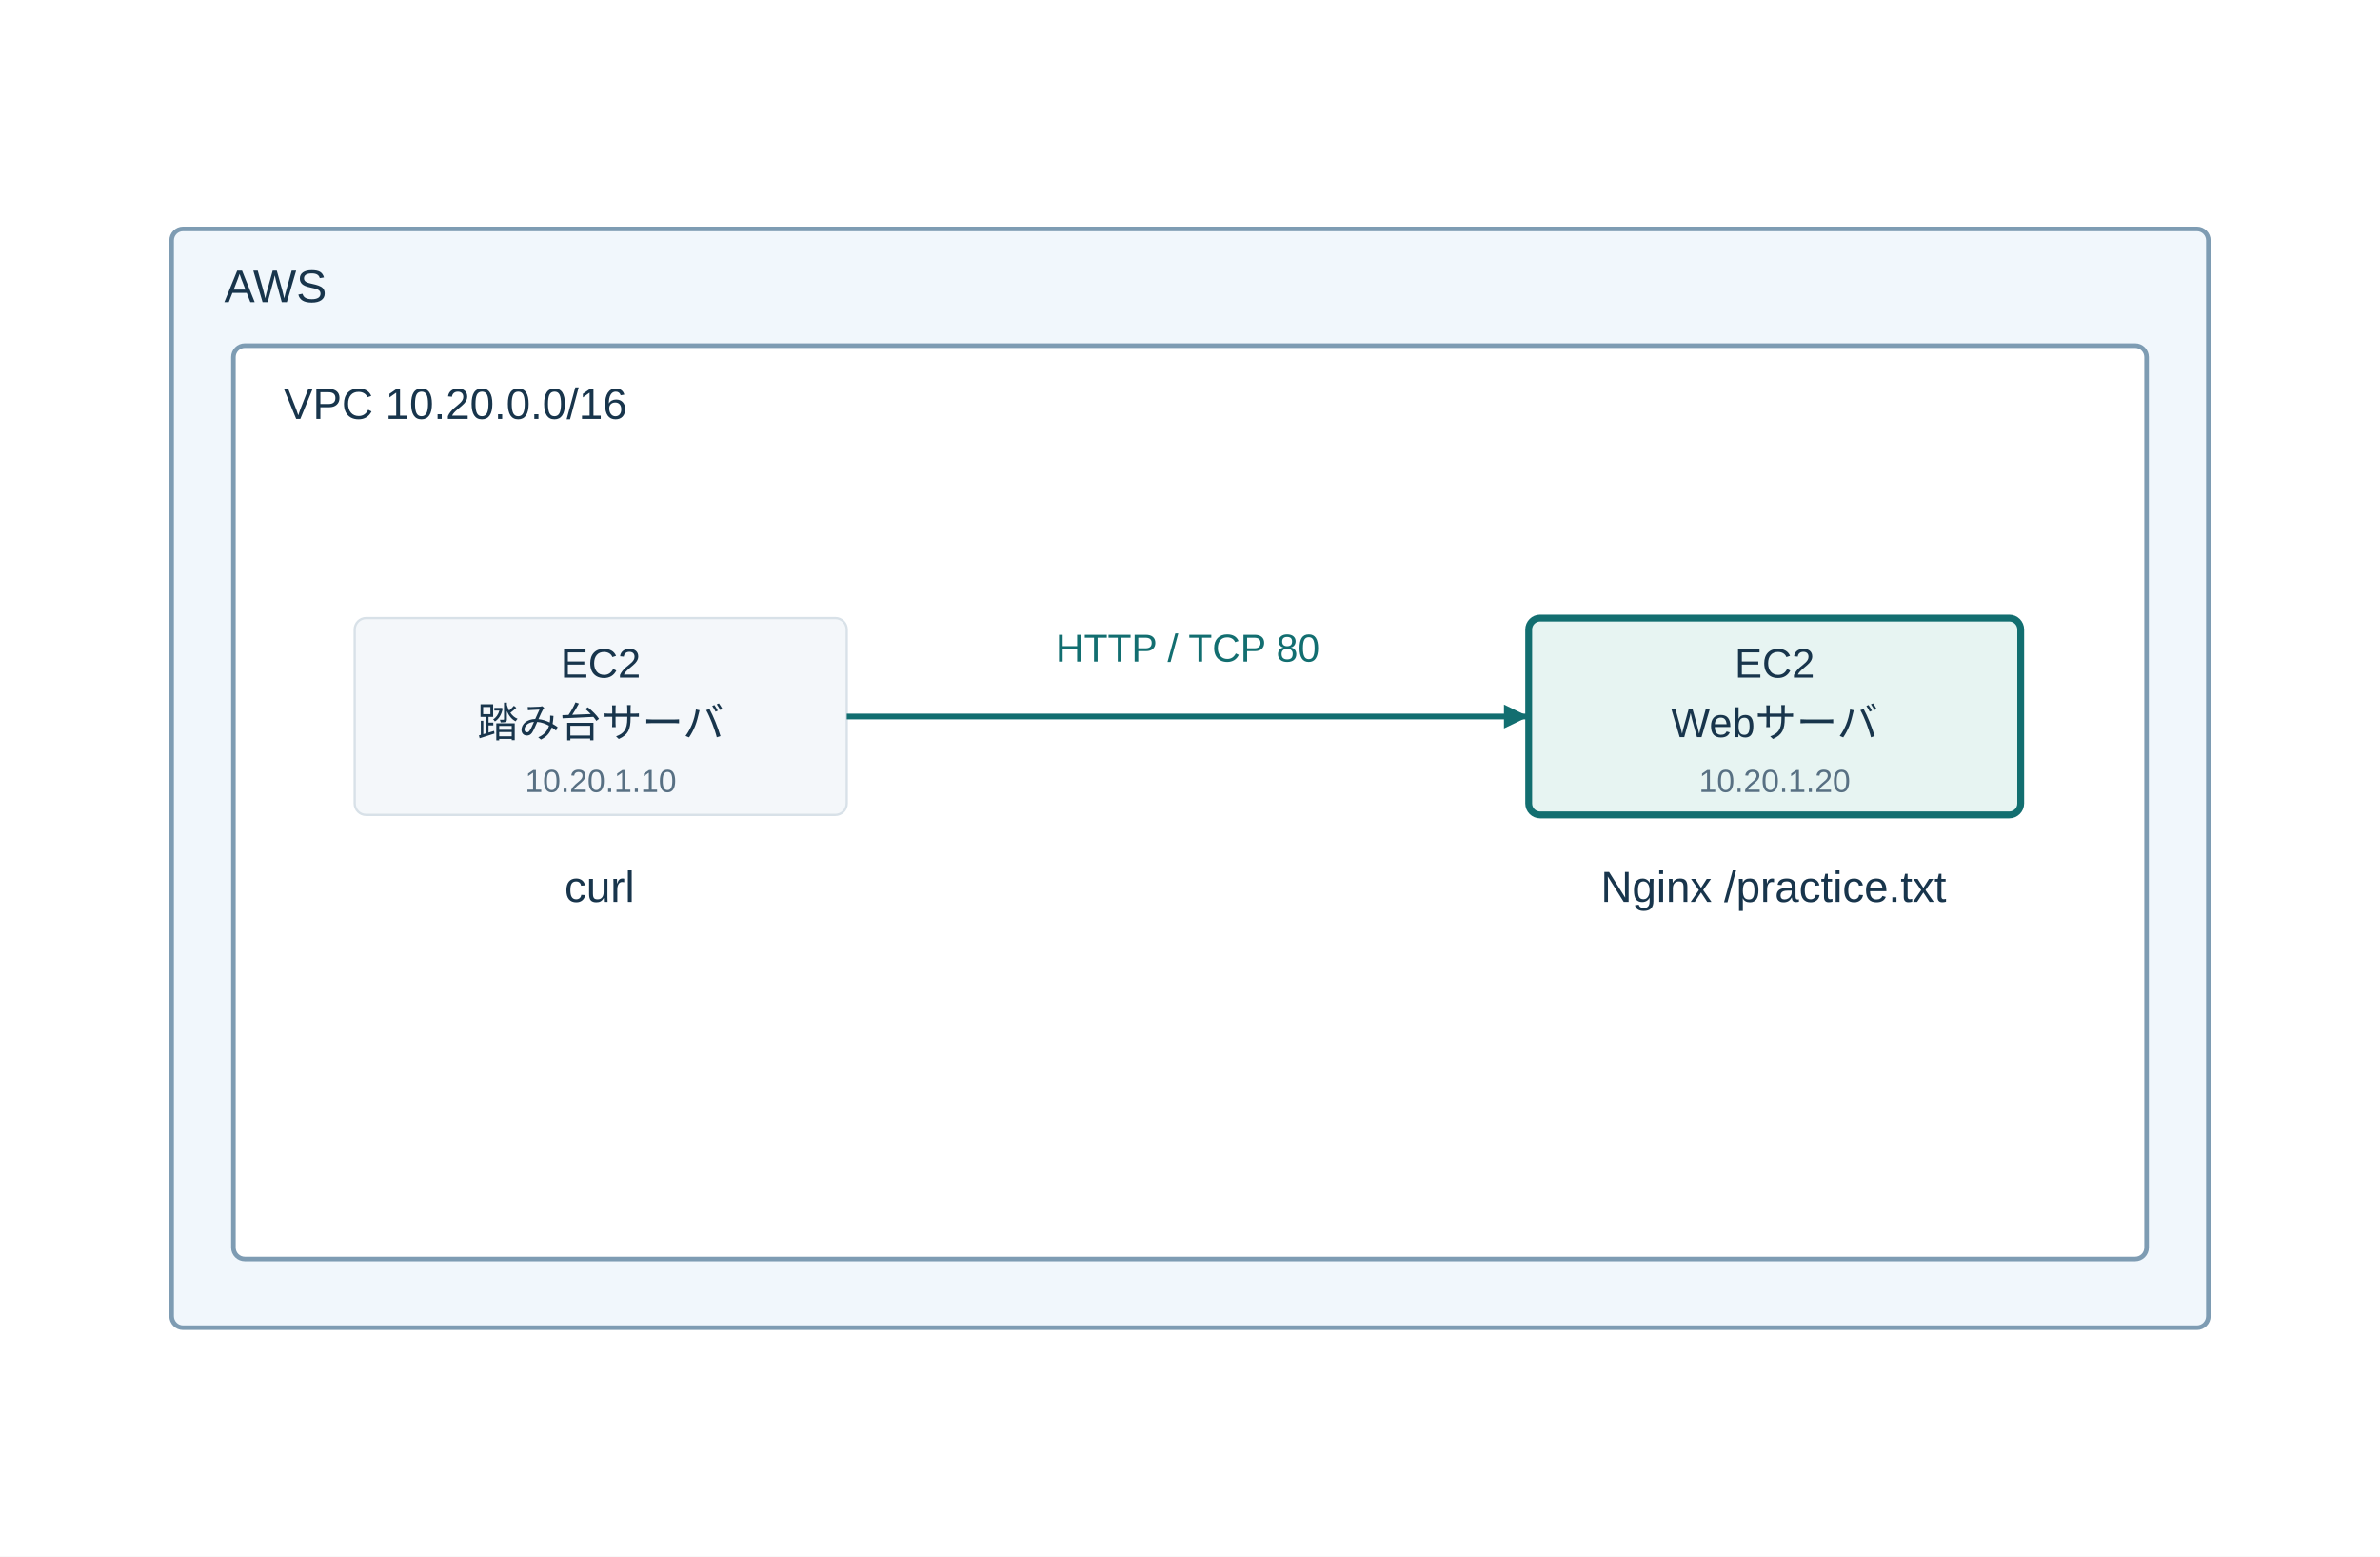
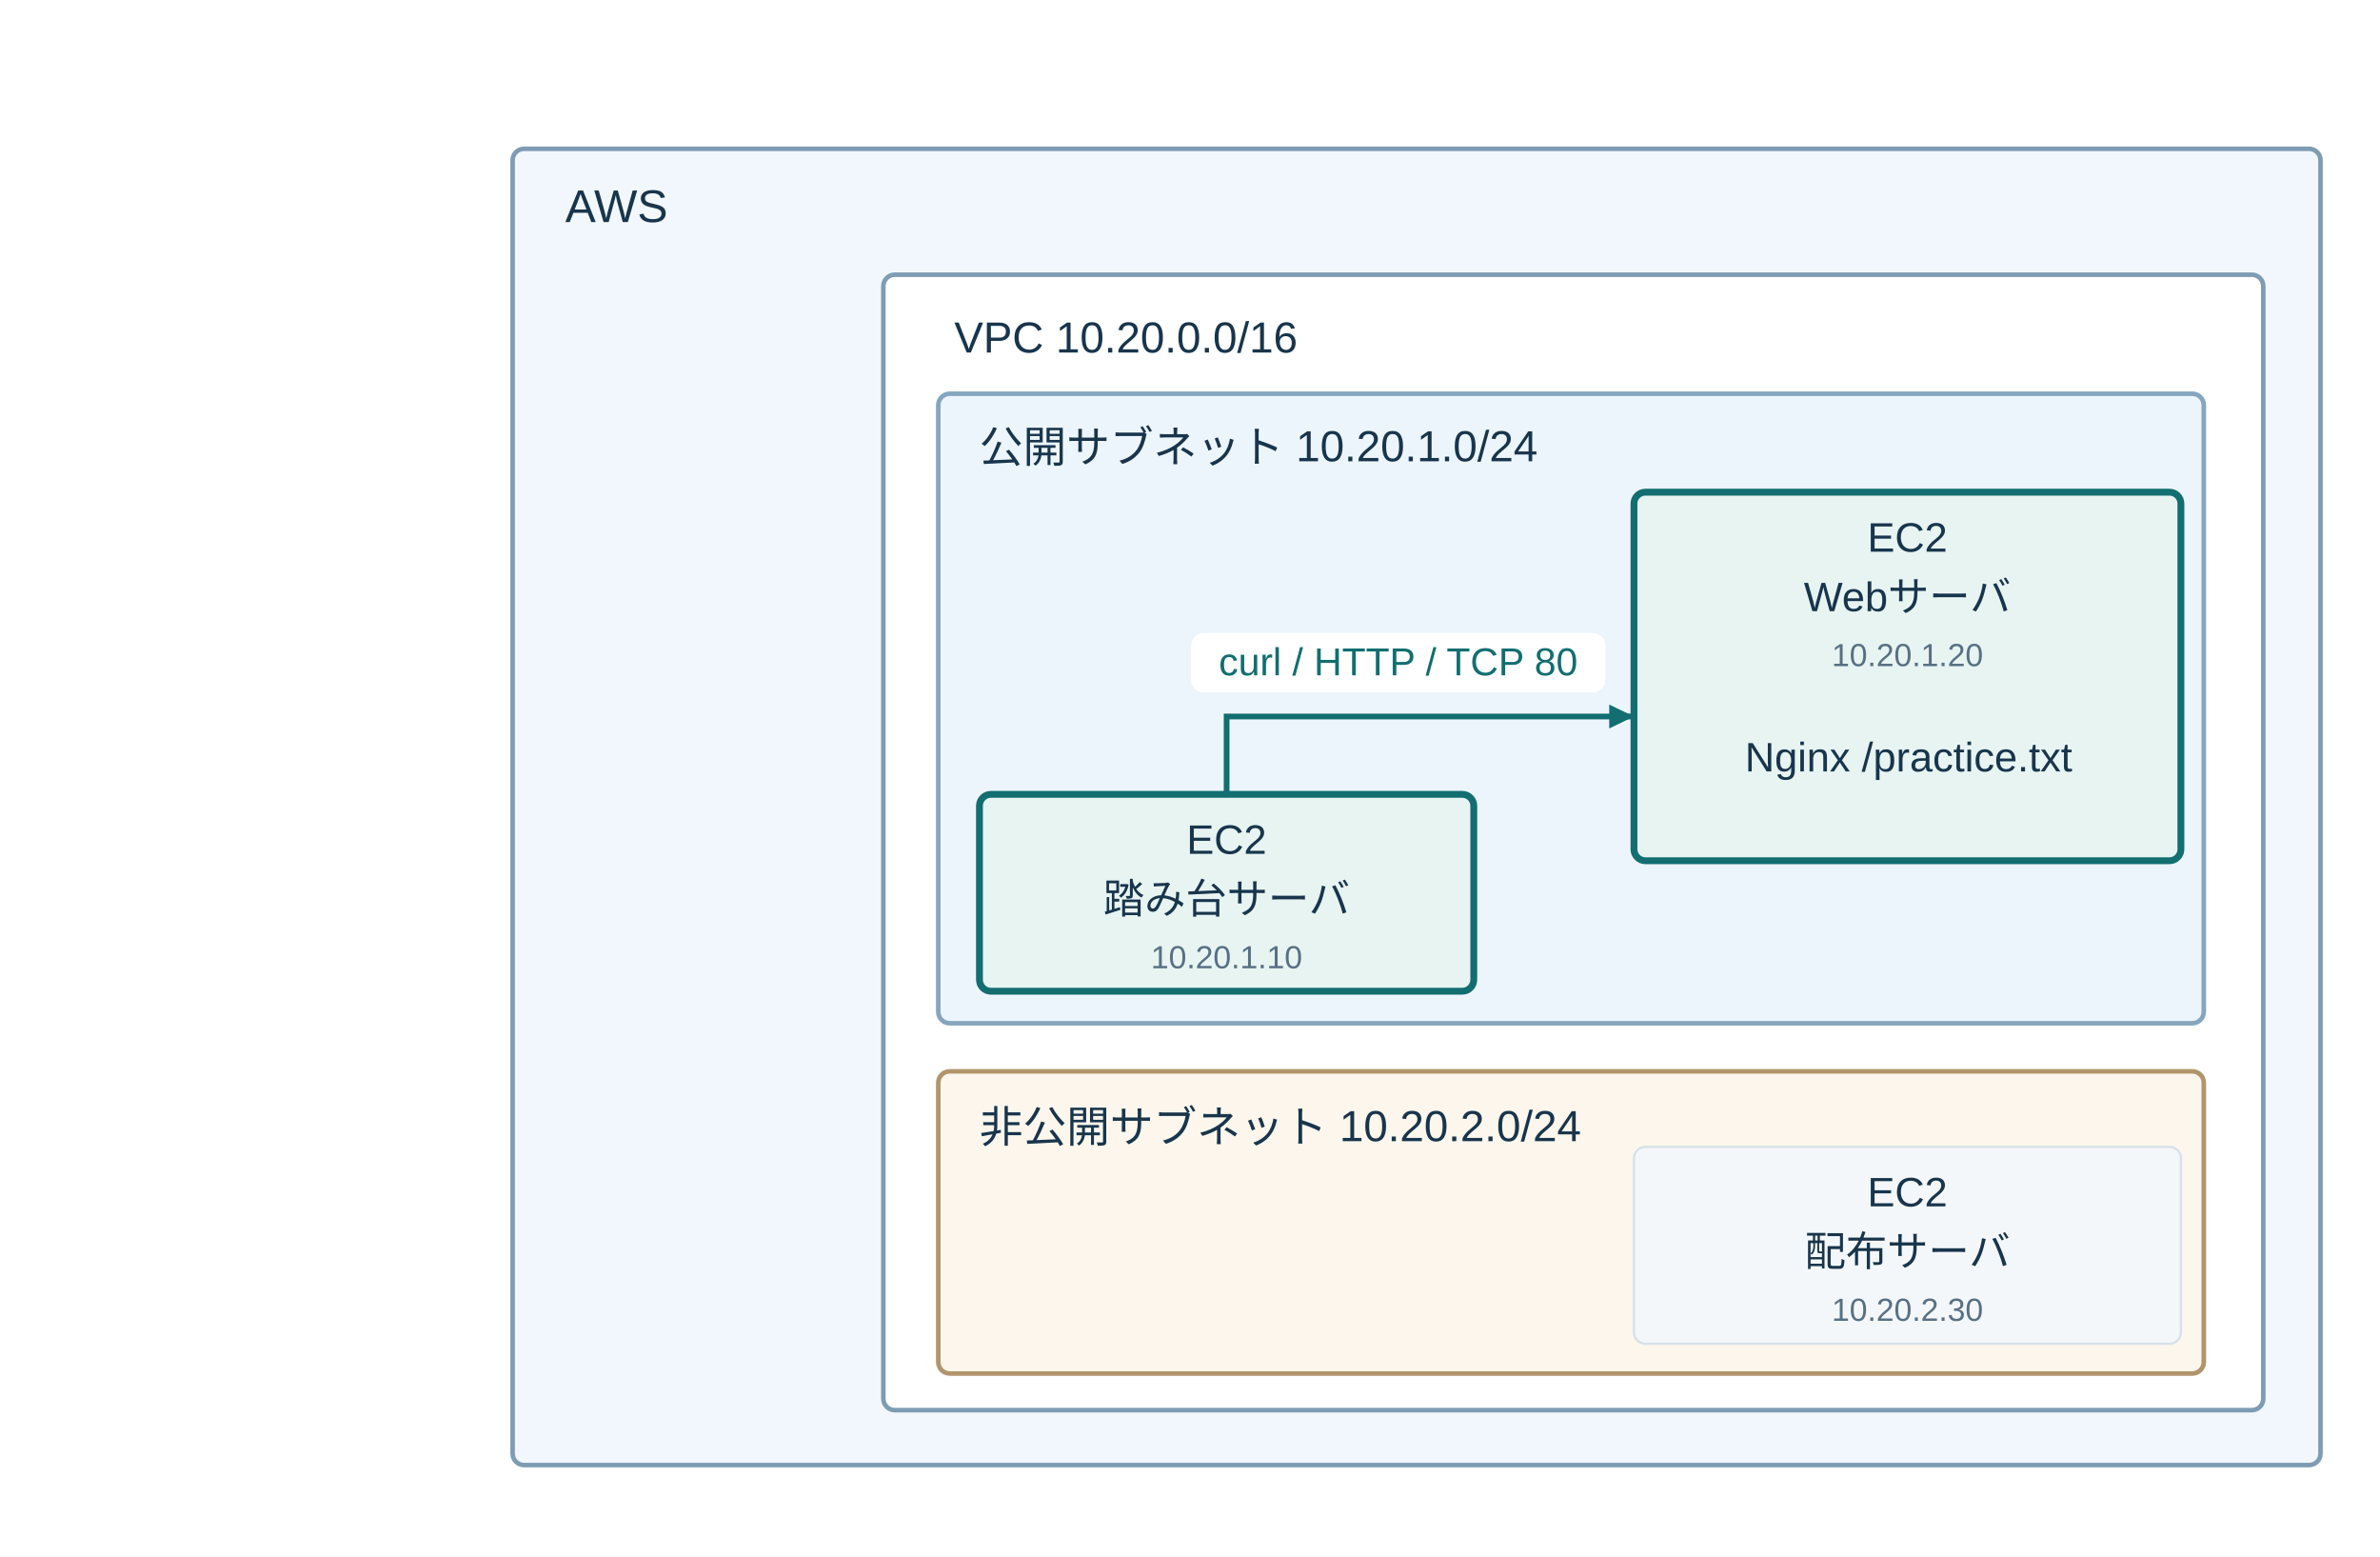
<svg xmlns="http://www.w3.org/2000/svg" width="1040" height="680" viewBox="0 0 1040 680" role="img">
  <rect width="1040" height="680" fill="white" />
-   <rect x="75" y="100" width="890" height="480" rx="5" fill="#f1f7fc" stroke="#7e9cb3" stroke-width="2" />
-   <text x="98" y="132" font-size="20" font-family="Arial,MS Gothic,sans-serif" fill="#18354c">AWS</text>
-   <rect x="102" y="151" width="836" height="399" rx="5" fill="white" stroke="#7e9cb3" stroke-width="2" />
-   <text x="124" y="183" font-size="19" font-family="Arial,MS Gothic,sans-serif" fill="#18354c">VPC  10.20.0.0/16</text>
-   <rect x="155" y="270" width="215" height="86" rx="5" fill="#f4f7fa" stroke="#d8e1e8" stroke-width="1" />
-   <text x="262.5" y="296" font-size="18" font-family="Arial,MS Gothic,sans-serif" fill="#18354c" text-anchor="middle">EC2</text>
-   <text x="262.5" y="322" font-size="18" font-family="Arial,MS Gothic,sans-serif" fill="#18354c" text-anchor="middle">踏み台サーバ</text>
-   <text x="262.5" y="346" font-size="14" font-family="Arial,MS Gothic,sans-serif" fill="#587083" text-anchor="middle">10.20.1.10</text>
-   <rect x="668" y="270" width="215" height="86" rx="5" fill="#e7f4f2" stroke="#126e70" stroke-width="3" />
-   <text x="775.5" y="296" font-size="18" font-family="Arial,MS Gothic,sans-serif" fill="#18354c" text-anchor="middle">EC2</text>
-   <text x="775.5" y="322" font-size="18" font-family="Arial,MS Gothic,sans-serif" fill="#18354c" text-anchor="middle">Webサーバ</text>
-   <text x="775.5" y="346" font-size="14" font-family="Arial,MS Gothic,sans-serif" fill="#587083" text-anchor="middle">10.20.1.20</text>
-   <polyline points="370,313 668,313" fill="none" stroke="#126e70" stroke-width="2.5" />
-   <polygon points="668.00,313.00 657.19,318.22 657.19,307.78" fill="#126e70" />
-   <rect x="458.75" y="271" width="120.5" height="25" rx="5" fill="white" stroke="white" stroke-width="1" />
-   <text x="519" y="289" font-size="17" font-family="Arial,MS Gothic,sans-serif" fill="#126e70" text-anchor="middle">HTTP / TCP 80</text>
-   <text x="262" y="394" font-size="19" font-family="Arial,MS Gothic,sans-serif" fill="#18354c" text-anchor="middle">curl</text>
-   <text x="775" y="394" font-size="19" font-family="Arial,MS Gothic,sans-serif" fill="#18354c" text-anchor="middle">Nginx /practice.txt</text>
+   <rect x="224" y="65" width="790" height="575" rx="5" fill="#f1f7fc" stroke="#7e9cb3" stroke-width="2" />
+   <text x="247" y="97" font-size="20" font-family="Arial,MS Gothic,sans-serif" fill="#18354c">AWS</text>
+   <rect x="386" y="120" width="603" height="496" rx="5" fill="white" stroke="#7e9cb3" stroke-width="2" />
+   <text x="417" y="154" font-size="19" font-family="Arial,MS Gothic,sans-serif" fill="#18354c">VPC  10.20.0.0/16</text>
+   <rect x="410" y="172" width="553" height="275" rx="5" fill="#edf5fc" stroke="#86a6bf" stroke-width="2" />
+   <text x="428" y="202" font-size="19" font-family="Arial,MS Gothic,sans-serif" fill="#18354c">公開サブネット  10.20.1.0/24</text>
+   <rect x="410" y="468" width="553" height="132" rx="5" fill="#fcf6ec" stroke="#b1956c" stroke-width="2" />
+   <text x="428" y="499" font-size="19" font-family="Arial,MS Gothic,sans-serif" fill="#18354c">非公開サブネット  10.20.2.0/24</text>
+   <rect x="714" y="215" width="239" height="161" rx="5" fill="#e7f4f2" stroke="#126e70" stroke-width="3" />
+   <text x="833.5" y="241" font-size="18" font-family="Arial,MS Gothic,sans-serif" fill="#18354c" text-anchor="middle">EC2</text>
+   <text x="833.5" y="267" font-size="18" font-family="Arial,MS Gothic,sans-serif" fill="#18354c" text-anchor="middle">Webサーバ</text>
+   <text x="833.5" y="291" font-size="14" font-family="Arial,MS Gothic,sans-serif" fill="#587083" text-anchor="middle">10.20.1.20</text>
+   <rect x="428" y="347" width="216" height="86" rx="5" fill="#e7f4f2" stroke="#126e70" stroke-width="3" />
+   <text x="536.0" y="373" font-size="18" font-family="Arial,MS Gothic,sans-serif" fill="#18354c" text-anchor="middle">EC2</text>
+   <text x="536.0" y="399" font-size="18" font-family="Arial,MS Gothic,sans-serif" fill="#18354c" text-anchor="middle">踏み台サーバ</text>
+   <text x="536.0" y="423" font-size="14" font-family="Arial,MS Gothic,sans-serif" fill="#587083" text-anchor="middle">10.20.1.10</text>
+   <rect x="714" y="501" width="239" height="86" rx="5" fill="#f4f7fa" stroke="#d8e1e8" stroke-width="1" />
+   <text x="833.5" y="527" font-size="18" font-family="Arial,MS Gothic,sans-serif" fill="#18354c" text-anchor="middle">EC2</text>
+   <text x="833.5" y="553" font-size="18" font-family="Arial,MS Gothic,sans-serif" fill="#18354c" text-anchor="middle">配布サーバ</text>
+   <text x="833.5" y="577" font-size="14" font-family="Arial,MS Gothic,sans-serif" fill="#587083" text-anchor="middle">10.20.2.30</text>
+   <polyline points="536,347 536,313 714,313" fill="none" stroke="#126e70" stroke-width="2.5" />
+   <polygon points="714.00,313.00 703.19,318.22 703.19,307.78" fill="#126e70" />
+   <rect x="521.0" y="277" width="180.0" height="25" rx="5" fill="white" stroke="white" stroke-width="1" />
+   <text x="611" y="295" font-size="17" font-family="Arial,MS Gothic,sans-serif" fill="#126e70" text-anchor="middle">curl / HTTP / TCP 80</text>
+   <text x="834" y="337" font-size="18" font-family="Arial,MS Gothic,sans-serif" fill="#18354c" text-anchor="middle">Nginx /practice.txt</text>
</svg>
